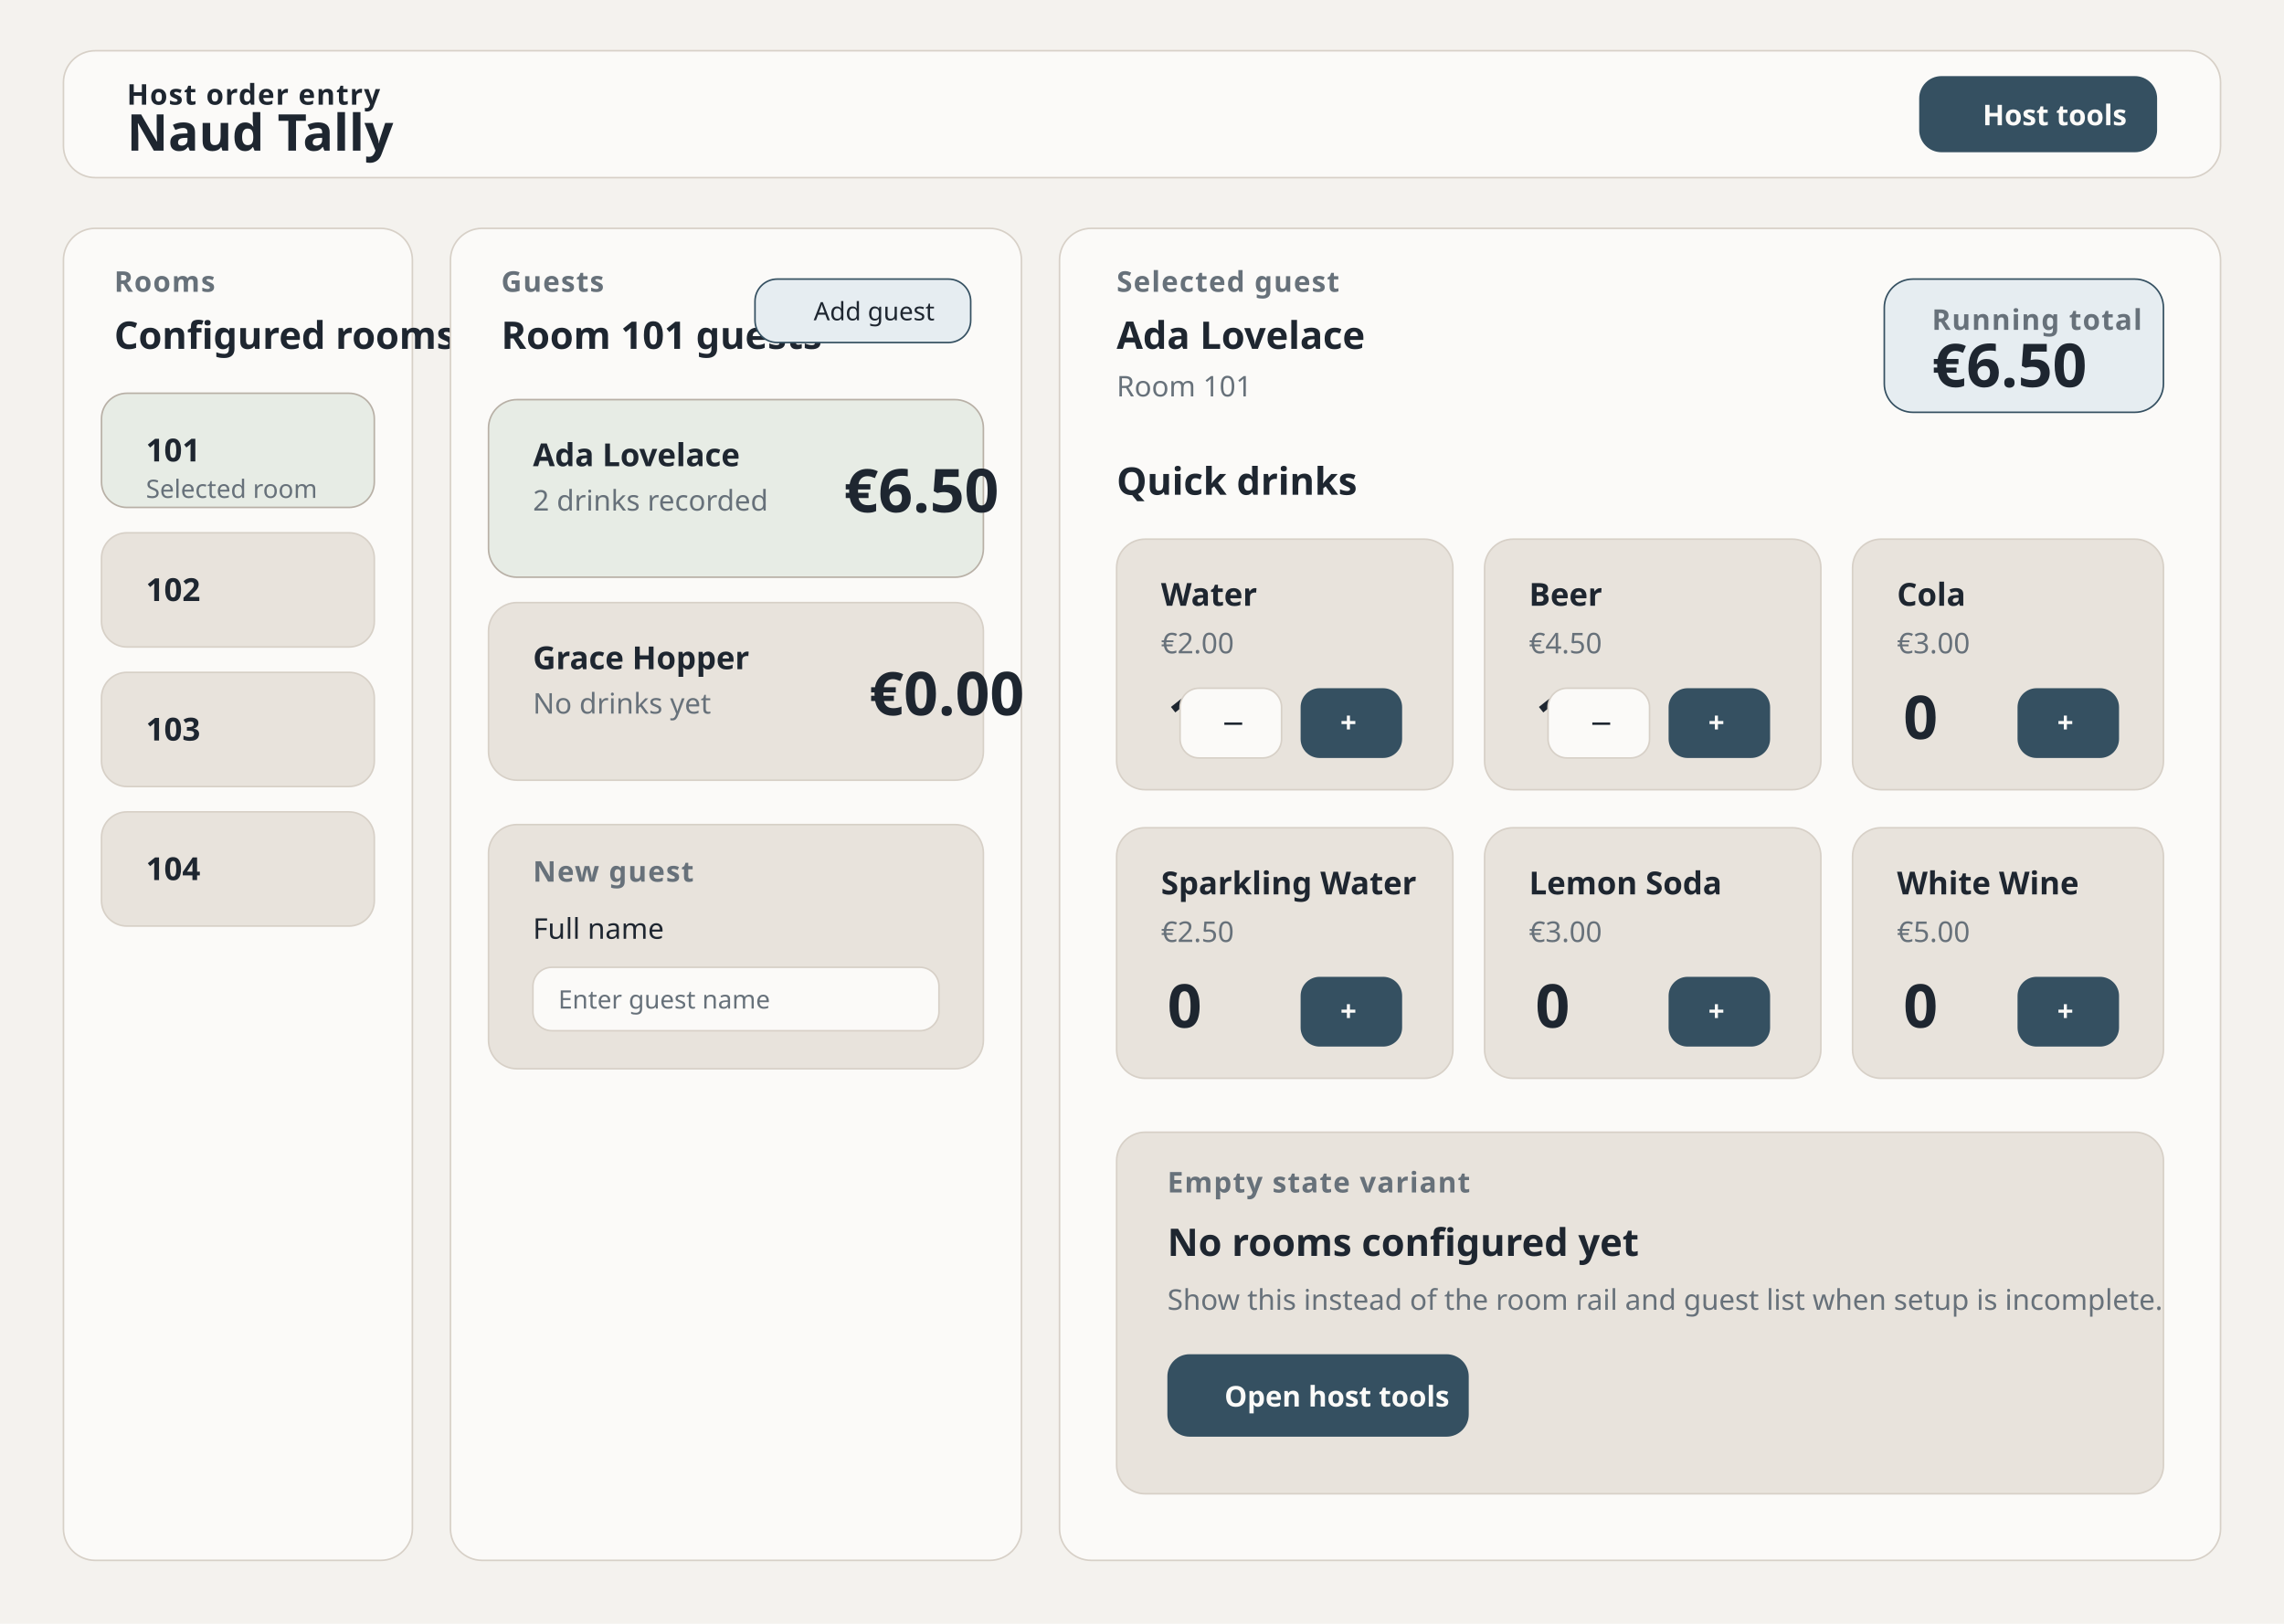
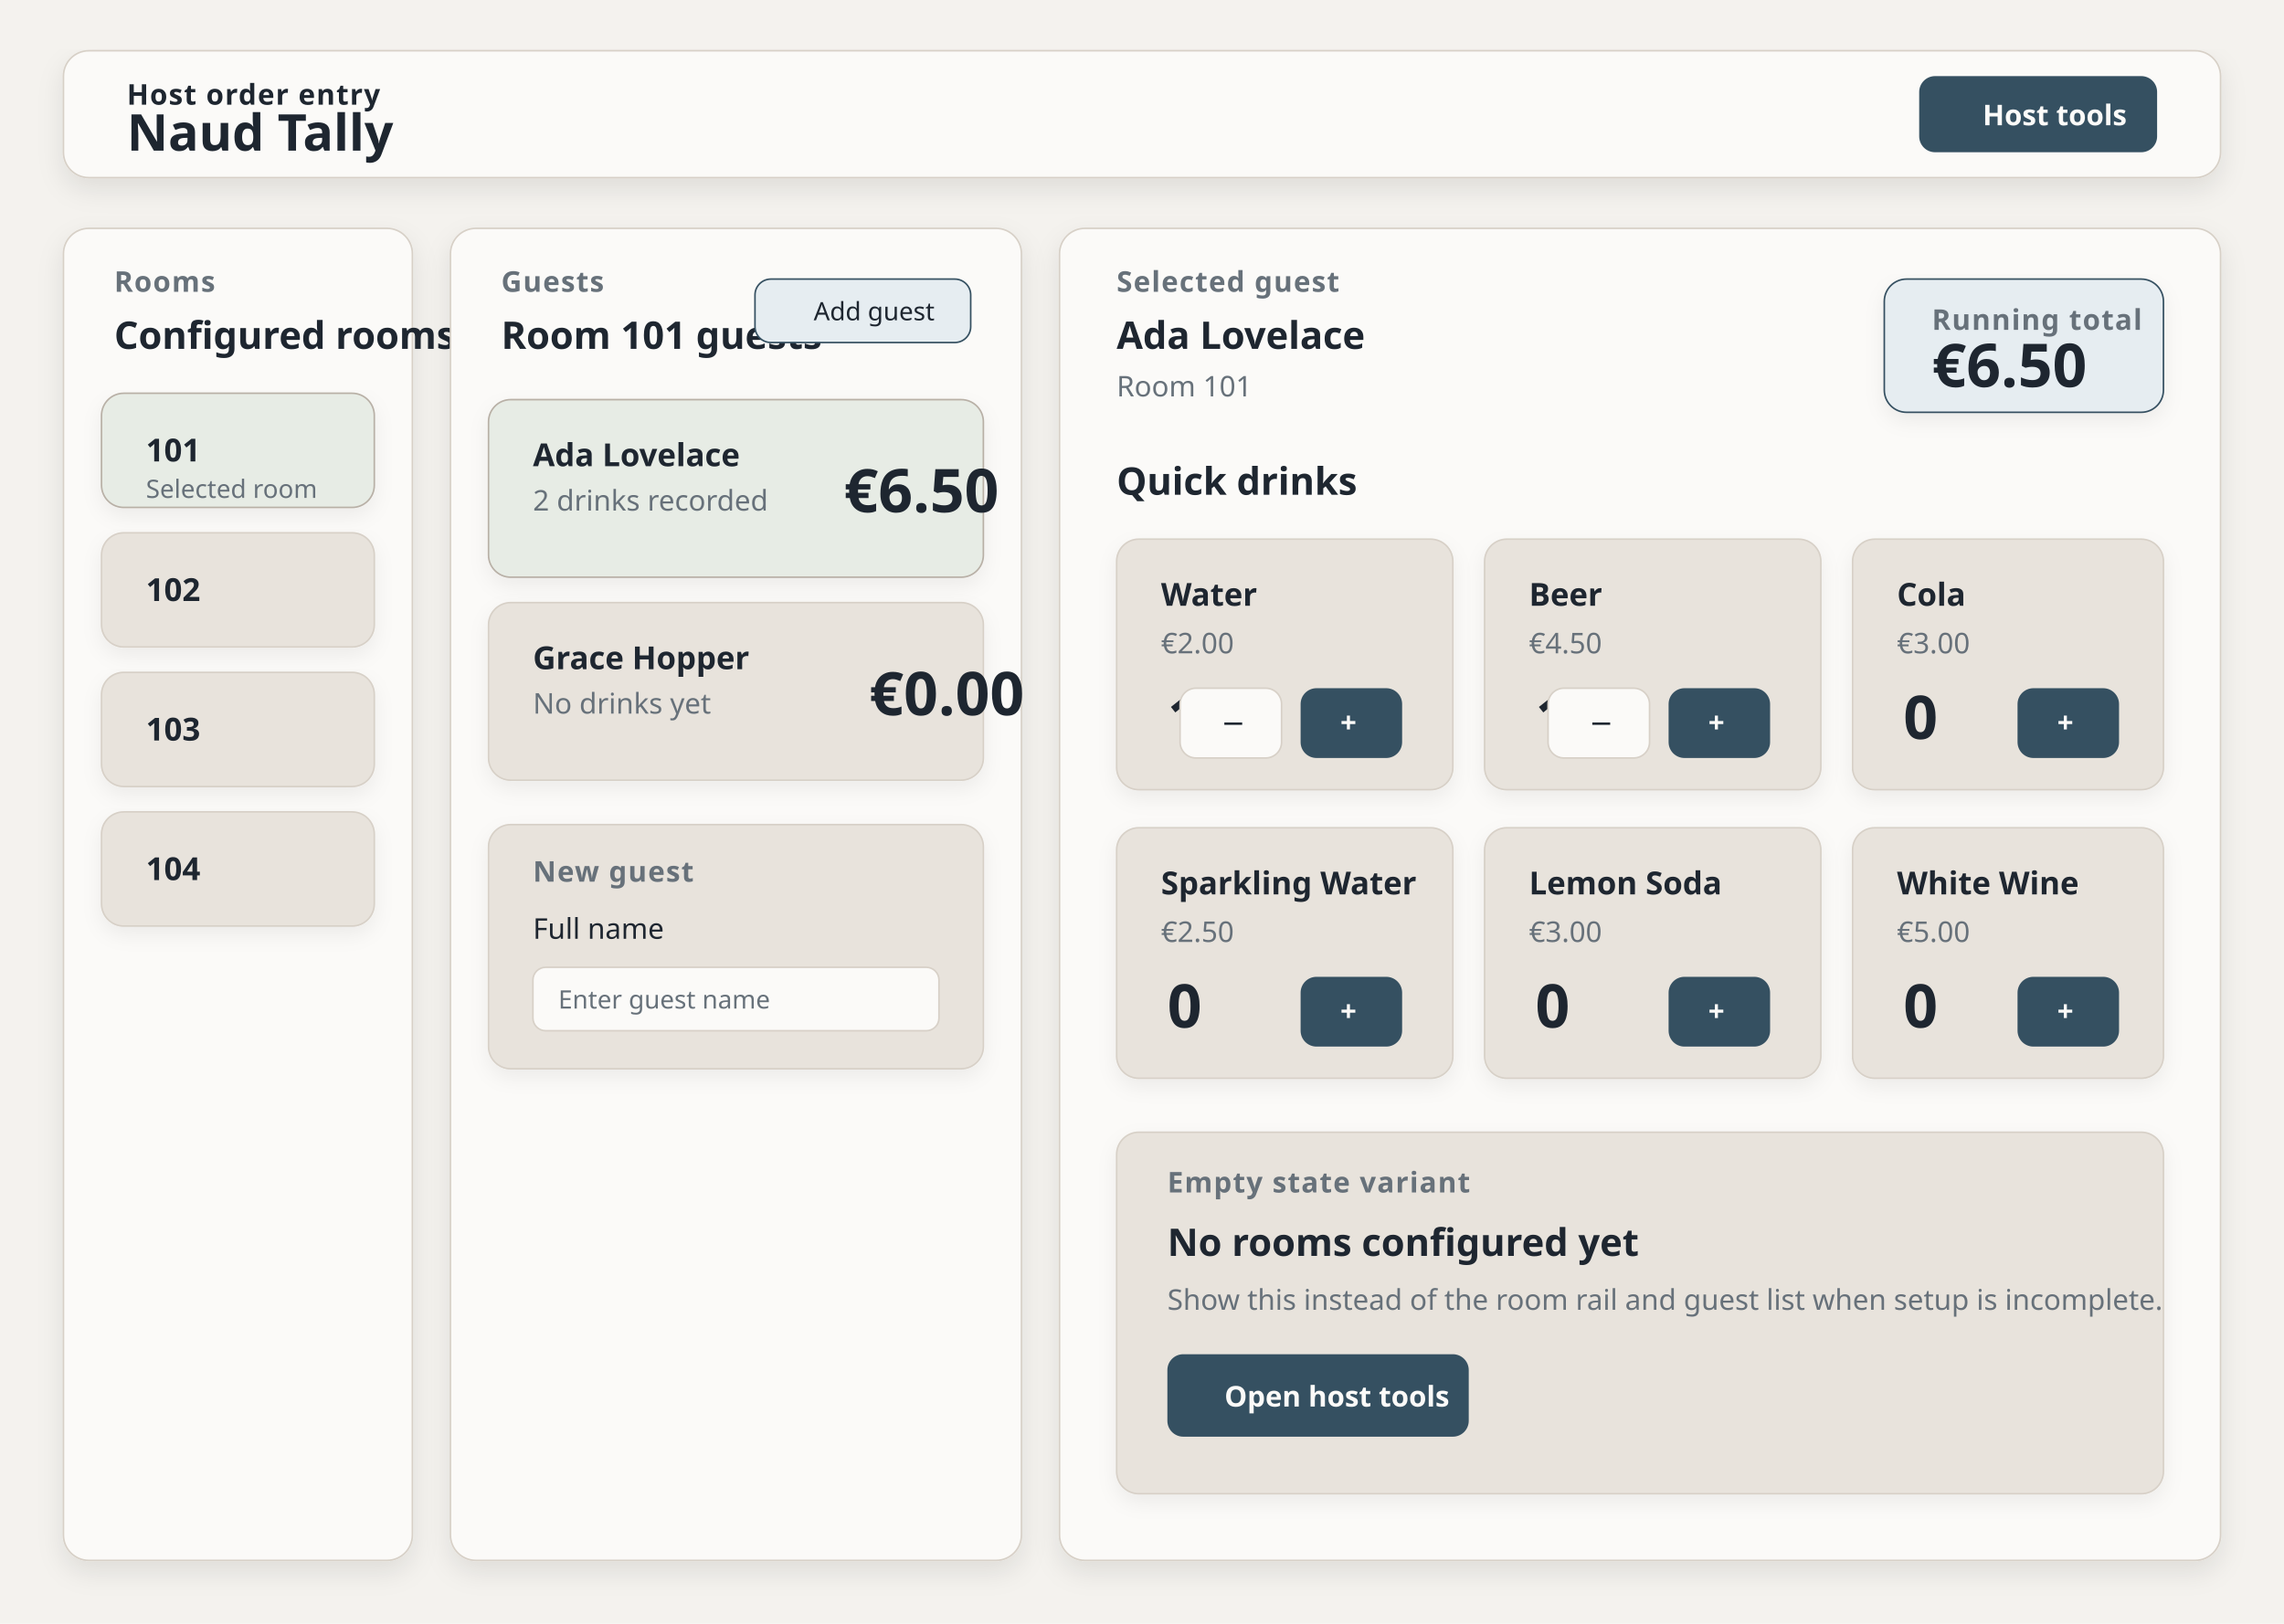
<svg xmlns="http://www.w3.org/2000/svg" viewBox="0 0 1440 1024" role="img" aria-labelledby="title desc">
  <defs>
    <style>
      .canvas { fill: #F4F2EE; }
      .surface { fill: #FBFAF8; stroke: #D7D0C7; stroke-width: 1; }
      .surface-soft { fill: #E8E3DC; stroke: #D7D0C7; stroke-width: 1; }
      .action { fill: #355061; }
      .action-soft { fill: #E6EDF1; stroke: #355061; stroke-width: 1; }
      .accent-soft { fill: #E7ECE5; stroke: #B8B0A6; stroke-width: 1; }
      .ink { fill: #1E2630; font-family: "Inter Tight", sans-serif; }
      .muted { fill: #67717A; font-family: "Inter Tight", sans-serif; }
      .label { font-size: 18px; font-weight: 600; letter-spacing: 0.04em; text-transform: uppercase; }
      .title { font-size: 32px; font-weight: 700; }
      .section { font-size: 24px; font-weight: 700; }
      .body { font-size: 18px; font-weight: 500; }
      .number { font-family: "Manrope", sans-serif; font-size: 38px; font-weight: 700; }
      .button-text { fill: #FBFAF8; font-size: 18px; font-weight: 700; font-family: "Inter Tight", sans-serif; }
      .card-title { font-size: 20px; font-weight: 700; }
      .small { font-size: 16px; font-weight: 500; }
    </style>
+     <filter id="panelShadow" x="-10%" y="-10%" width="130%" height="140%">
+       <feDropShadow dx="0" dy="7" stdDeviation="8" flood-color="#0A141E" flood-opacity="0.09" />
+     </filter>
+     <filter id="cardShadow" x="-10%" y="-10%" width="130%" height="140%">
+       <feDropShadow dx="0" dy="5" stdDeviation="6" flood-color="#0A141E" flood-opacity="0.06" />
+     </filter>
  </defs>
  <rect class="canvas" x="0" y="0" width="1440" height="1024" rx="0" />
-   <rect class="surface" x="40" y="32" width="1360" height="80" rx="20" />
+   <rect class="surface" x="40" y="32" width="1360" height="80" rx="16" filter="url(#panelShadow)" />
  <text class="ink label" x="80" y="66">Host order entry</text>
  <text class="ink title" x="80" y="95">Naud Tally</text>
-   <rect class="action" x="1210" y="48" width="150" height="48" rx="14" />
+   <rect class="action" x="1210" y="48" width="150" height="48" rx="10" />
  <text class="button-text" x="1250" y="79">Host tools</text>
-   <rect class="surface" x="40" y="144" width="220" height="840" rx="20" />
+   <rect class="surface" x="40" y="144" width="220" height="840" rx="16" filter="url(#panelShadow)" />
  <text class="muted label" x="72" y="184">Rooms</text>
  <text class="ink section" x="72" y="220">Configured rooms</text>
-   <rect class="accent-soft" x="64" y="248" width="172" height="72" rx="16" />
+   <rect class="accent-soft" x="64" y="248" width="172" height="72" rx="14" filter="url(#cardShadow)" />
  <text class="ink card-title" x="92" y="291">101</text>
  <text class="muted small" x="92" y="314">Selected room</text>
-   <rect class="surface-soft" x="64" y="336" width="172" height="72" rx="16" />
+   <rect class="surface-soft" x="64" y="336" width="172" height="72" rx="14" filter="url(#cardShadow)" />
  <text class="ink card-title" x="92" y="379">102</text>
-   <rect class="surface-soft" x="64" y="424" width="172" height="72" rx="16" />
+   <rect class="surface-soft" x="64" y="424" width="172" height="72" rx="14" filter="url(#cardShadow)" />
  <text class="ink card-title" x="92" y="467">103</text>
-   <rect class="surface-soft" x="64" y="512" width="172" height="72" rx="16" />
+   <rect class="surface-soft" x="64" y="512" width="172" height="72" rx="14" filter="url(#cardShadow)" />
  <text class="ink card-title" x="92" y="555">104</text>
-   <rect class="surface" x="284" y="144" width="360" height="840" rx="20" />
+   <rect class="surface" x="284" y="144" width="360" height="840" rx="16" filter="url(#panelShadow)" />
  <text class="muted label" x="316" y="184">Guests</text>
  <text class="ink section" x="316" y="220">Room 101 guests</text>
-   <rect class="action-soft" x="476" y="176" width="136" height="40" rx="14" />
+   <rect class="action-soft" x="476" y="176" width="136" height="40" rx="10" />
  <text class="ink small" x="513" y="202">Add guest</text>
-   <rect class="accent-soft" x="308" y="252" width="312" height="112" rx="18" />
+   <rect class="accent-soft" x="308" y="252" width="312" height="112" rx="14" filter="url(#cardShadow)" />
  <text class="ink card-title" x="336" y="294">Ada Lovelace</text>
  <text class="muted body" x="336" y="322">2 drinks recorded</text>
  <text class="ink number" x="532" y="323">€6.50</text>
-   <rect class="surface-soft" x="308" y="380" width="312" height="112" rx="18" />
+   <rect class="surface-soft" x="308" y="380" width="312" height="112" rx="14" filter="url(#cardShadow)" />
  <text class="ink card-title" x="336" y="422">Grace Hopper</text>
  <text class="muted body" x="336" y="450">No drinks yet</text>
  <text class="ink number" x="548" y="451">€0.00</text>
-   <rect class="surface-soft" x="308" y="520" width="312" height="154" rx="18" />
+   <rect class="surface-soft" x="308" y="520" width="312" height="154" rx="14" filter="url(#cardShadow)" />
  <text class="muted label" x="336" y="556">New guest</text>
  <text class="ink body" x="336" y="592">Full name</text>
-   <rect class="surface" x="336" y="610" width="256" height="40" rx="12" />
+   <rect class="surface" x="336" y="610" width="256" height="40" rx="8" />
  <text class="muted small" x="352" y="636">Enter guest name</text>
-   <rect class="surface" x="668" y="144" width="732" height="840" rx="20" />
+   <rect class="surface" x="668" y="144" width="732" height="840" rx="16" filter="url(#panelShadow)" />
  <text class="muted label" x="704" y="184">Selected guest</text>
  <text class="ink section" x="704" y="220">Ada Lovelace</text>
  <text class="muted body" x="704" y="250">Room 101</text>
-   <rect class="action-soft" x="1188" y="176" width="176" height="84" rx="18" />
+   <rect class="action-soft" x="1188" y="176" width="176" height="84" rx="14" filter="url(#cardShadow)" />
  <text class="muted label" x="1218" y="208">Running total</text>
  <text class="ink number" x="1218" y="244">€6.50</text>
  <text class="ink section" x="704" y="312">Quick drinks</text>
-   <rect class="surface-soft" x="704" y="340" width="212" height="158" rx="18" />
+   <rect class="surface-soft" x="704" y="340" width="212" height="158" rx="14" filter="url(#cardShadow)" />
  <text class="ink card-title" x="732" y="382">Water</text>
  <text class="muted body" x="732" y="412">€2.00</text>
  <text class="ink number" x="736" y="466">1</text>
-   <rect class="action" x="820" y="434" width="64" height="44" rx="12" />
+   <rect class="action" x="820" y="434" width="64" height="44" rx="10" />
  <text class="button-text" x="845" y="462">+</text>
-   <rect class="surface" x="744" y="434" width="64" height="44" rx="12" />
+   <rect class="surface" x="744" y="434" width="64" height="44" rx="10" />
  <text class="ink body" x="770" y="462">−</text>
-   <rect class="surface-soft" x="936" y="340" width="212" height="158" rx="18" />
+   <rect class="surface-soft" x="936" y="340" width="212" height="158" rx="14" filter="url(#cardShadow)" />
  <text class="ink card-title" x="964" y="382">Beer</text>
  <text class="muted body" x="964" y="412">€4.50</text>
  <text class="ink number" x="968" y="466">1</text>
-   <rect class="action" x="1052" y="434" width="64" height="44" rx="12" />
+   <rect class="action" x="1052" y="434" width="64" height="44" rx="10" />
  <text class="button-text" x="1077" y="462">+</text>
-   <rect class="surface" x="976" y="434" width="64" height="44" rx="12" />
+   <rect class="surface" x="976" y="434" width="64" height="44" rx="10" />
  <text class="ink body" x="1002" y="462">−</text>
-   <rect class="surface-soft" x="1168" y="340" width="196" height="158" rx="18" />
+   <rect class="surface-soft" x="1168" y="340" width="196" height="158" rx="14" filter="url(#cardShadow)" />
  <text class="ink card-title" x="1196" y="382">Cola</text>
  <text class="muted body" x="1196" y="412">€3.00</text>
  <text class="ink number" x="1200" y="466">0</text>
-   <rect class="action" x="1272" y="434" width="64" height="44" rx="12" />
+   <rect class="action" x="1272" y="434" width="64" height="44" rx="10" />
  <text class="button-text" x="1297" y="462">+</text>
-   <rect class="surface-soft" x="704" y="522" width="212" height="158" rx="18" />
+   <rect class="surface-soft" x="704" y="522" width="212" height="158" rx="14" filter="url(#cardShadow)" />
  <text class="ink card-title" x="732" y="564">Sparkling Water</text>
  <text class="muted body" x="732" y="594">€2.50</text>
  <text class="ink number" x="736" y="648">0</text>
-   <rect class="action" x="820" y="616" width="64" height="44" rx="12" />
+   <rect class="action" x="820" y="616" width="64" height="44" rx="10" />
  <text class="button-text" x="845" y="644">+</text>
-   <rect class="surface-soft" x="936" y="522" width="212" height="158" rx="18" />
+   <rect class="surface-soft" x="936" y="522" width="212" height="158" rx="14" filter="url(#cardShadow)" />
  <text class="ink card-title" x="964" y="564">Lemon Soda</text>
  <text class="muted body" x="964" y="594">€3.00</text>
  <text class="ink number" x="968" y="648">0</text>
-   <rect class="action" x="1052" y="616" width="64" height="44" rx="12" />
+   <rect class="action" x="1052" y="616" width="64" height="44" rx="10" />
  <text class="button-text" x="1077" y="644">+</text>
-   <rect class="surface-soft" x="1168" y="522" width="196" height="158" rx="18" />
+   <rect class="surface-soft" x="1168" y="522" width="196" height="158" rx="14" filter="url(#cardShadow)" />
  <text class="ink card-title" x="1196" y="564">White Wine</text>
  <text class="muted body" x="1196" y="594">€5.00</text>
  <text class="ink number" x="1200" y="648">0</text>
-   <rect class="action" x="1272" y="616" width="64" height="44" rx="12" />
+   <rect class="action" x="1272" y="616" width="64" height="44" rx="10" />
  <text class="button-text" x="1297" y="644">+</text>
-   <rect class="surface-soft" x="704" y="714" width="660" height="228" rx="18" />
+   <rect class="surface-soft" x="704" y="714" width="660" height="228" rx="14" filter="url(#cardShadow)" />
  <text class="muted label" x="736" y="752">Empty state variant</text>
  <text class="ink section" x="736" y="792">No rooms configured yet</text>
  <text class="muted body" x="736" y="826">Show this instead of the room rail and guest list when setup is incomplete.</text>
-   <rect class="action" x="736" y="854" width="190" height="52" rx="14" />
+   <rect class="action" x="736" y="854" width="190" height="52" rx="10" />
  <text class="button-text" x="772" y="887">Open host tools</text>
</svg>
